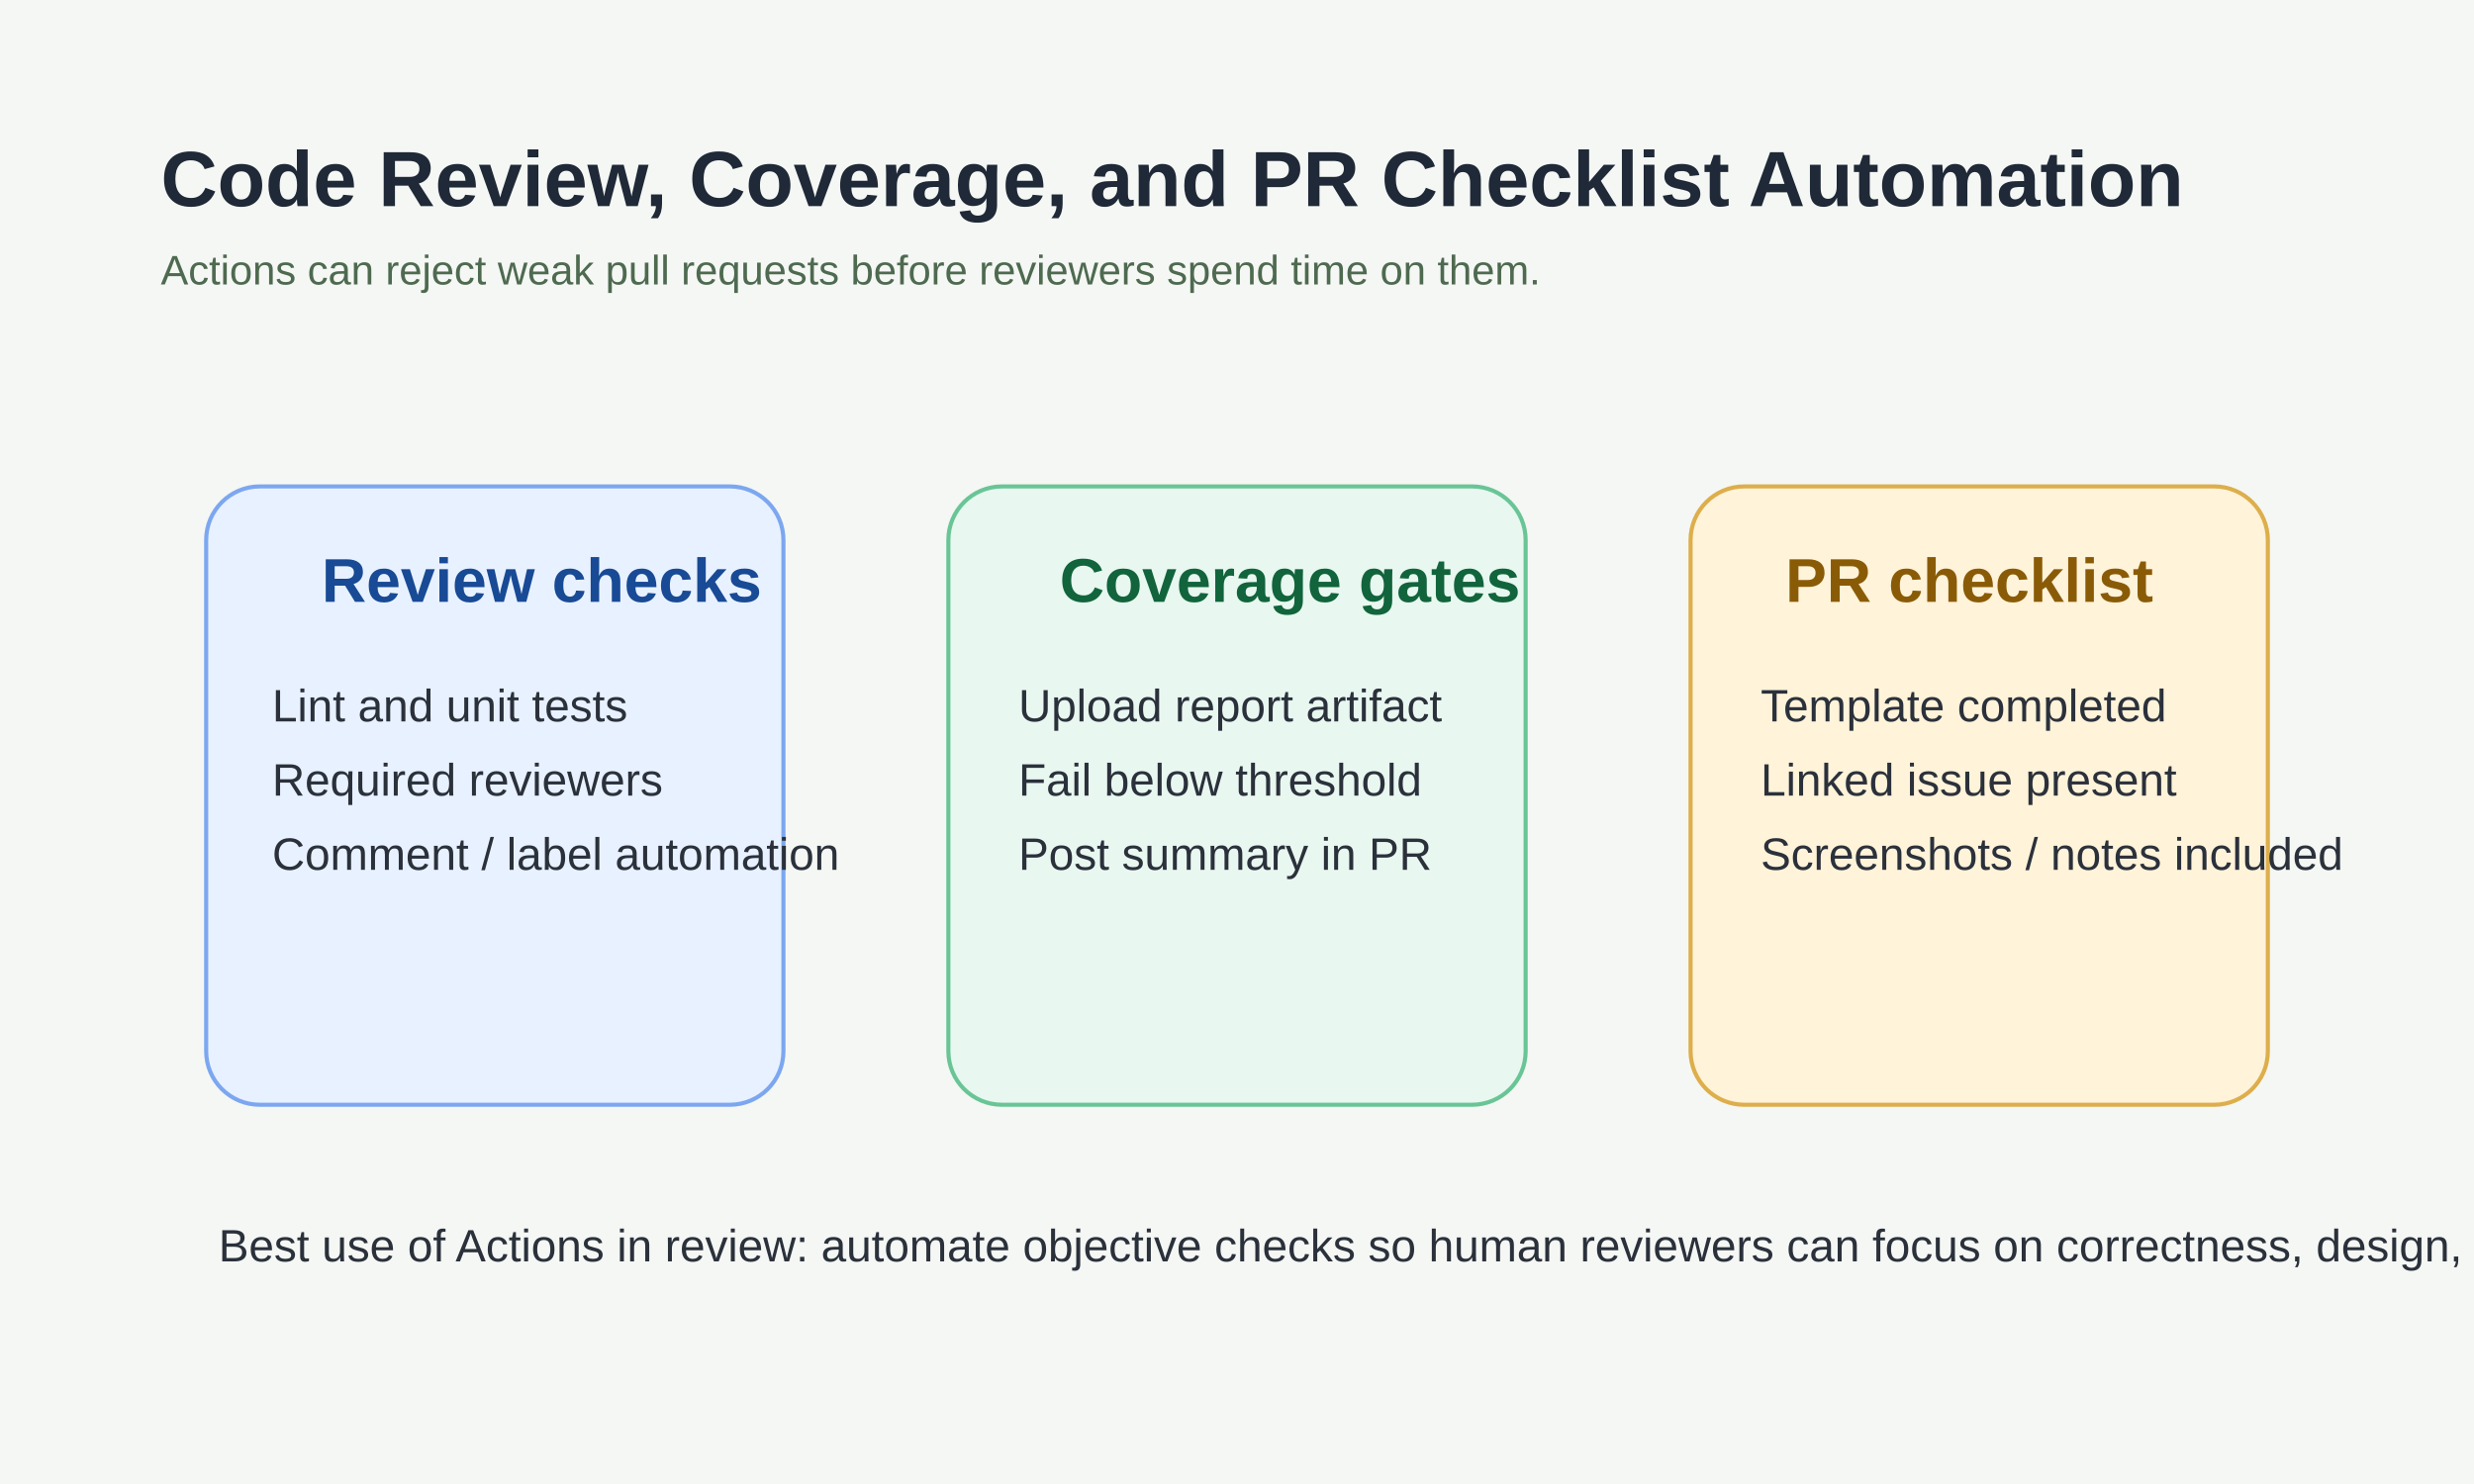
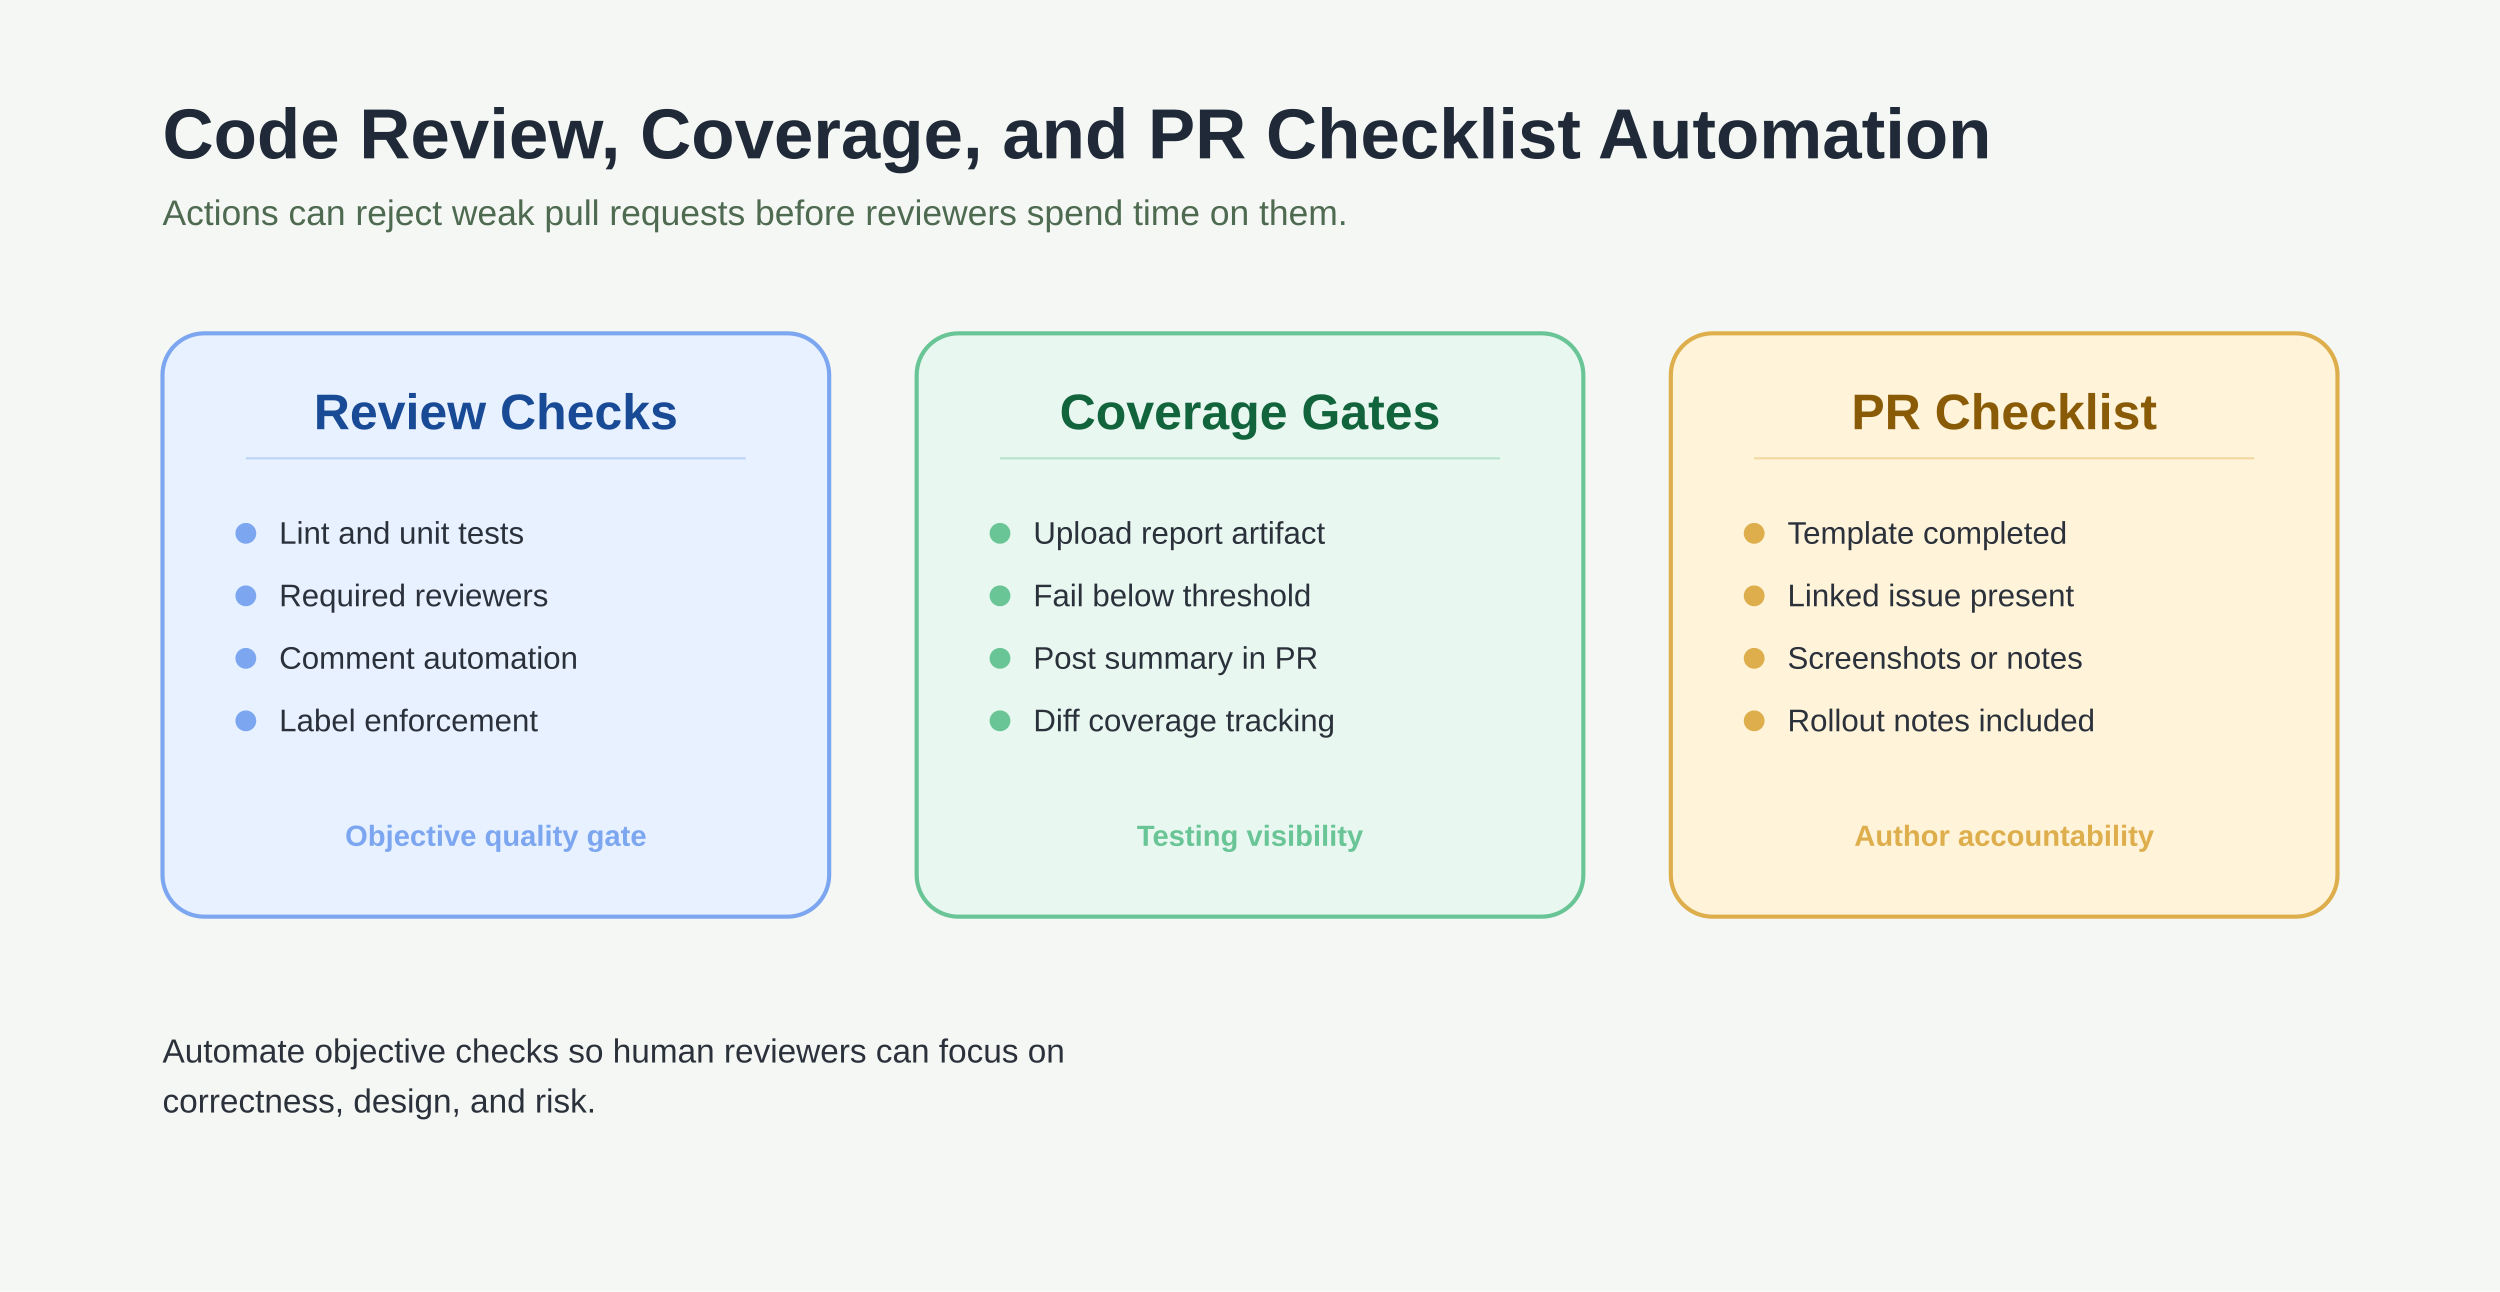
- <svg xmlns="http://www.w3.org/2000/svg" width="1200" height="720" viewBox="0 0 1200 720" fill="none">
-   <rect width="1200" height="720" fill="#F5F7F4" />
-   <text x="78" y="100" fill="#1F2937" font-size="38" font-family="Segoe UI, Arial, sans-serif" font-weight="700">Code Review, Coverage, and PR Checklist Automation</text>
-   <text x="78" y="138" fill="#4E6A50" font-size="20" font-family="Segoe UI, Arial, sans-serif">Actions can reject weak pull requests before reviewers spend time on them.</text>
-   <rect x="100" y="236" width="280" height="300" rx="26" fill="#E8F1FF" stroke="#7CA7F0" stroke-width="2" />
-   <text x="156" y="292" fill="#184A95" font-size="30" font-family="Segoe UI, Arial, sans-serif" font-weight="700">Review checks</text>
-   <text x="132" y="350" fill="#2B313B" font-size="22" font-family="Segoe UI, Arial, sans-serif">Lint and unit tests</text>
-   <text x="132" y="386" fill="#2B313B" font-size="22" font-family="Segoe UI, Arial, sans-serif">Required reviewers</text>
-   <text x="132" y="422" fill="#2B313B" font-size="22" font-family="Segoe UI, Arial, sans-serif">Comment / label automation</text>
-   <rect x="460" y="236" width="280" height="300" rx="26" fill="#E8F7F0" stroke="#69C596" stroke-width="2" />
-   <text x="514" y="292" fill="#11643B" font-size="30" font-family="Segoe UI, Arial, sans-serif" font-weight="700">Coverage gates</text>
-   <text x="494" y="350" fill="#2B313B" font-size="22" font-family="Segoe UI, Arial, sans-serif">Upload report artifact</text>
-   <text x="494" y="386" fill="#2B313B" font-size="22" font-family="Segoe UI, Arial, sans-serif">Fail below threshold</text>
-   <text x="494" y="422" fill="#2B313B" font-size="22" font-family="Segoe UI, Arial, sans-serif">Post summary in PR</text>
-   <rect x="820" y="236" width="280" height="300" rx="26" fill="#FFF3D9" stroke="#DDAE4B" stroke-width="2" />
-   <text x="866" y="292" fill="#8A5B07" font-size="30" font-family="Segoe UI, Arial, sans-serif" font-weight="700">PR checklist</text>
-   <text x="854" y="350" fill="#2B313B" font-size="22" font-family="Segoe UI, Arial, sans-serif">Template completed</text>
-   <text x="854" y="386" fill="#2B313B" font-size="22" font-family="Segoe UI, Arial, sans-serif">Linked issue present</text>
-   <text x="854" y="422" fill="#2B313B" font-size="22" font-family="Segoe UI, Arial, sans-serif">Screenshots / notes included</text>
-   <text x="106" y="612" fill="#2B313B" font-size="22" font-family="Segoe UI, Arial, sans-serif">Best use of Actions in review: automate objective checks so human reviewers can focus on correctness, design, and risk.</text>
+ <svg xmlns="http://www.w3.org/2000/svg" width="1200" height="620" viewBox="0 0 1200 620" fill="none">
+   <rect width="1200" height="620" fill="#F5F7F4" />
+   <text x="78" y="76" fill="#1F2937" font-size="34" font-family="Segoe UI, Arial, sans-serif" font-weight="700">Code Review, Coverage, and PR Checklist Automation</text>
+   <text x="78" y="108" fill="#4E6A50" font-size="17" font-family="Segoe UI, Arial, sans-serif">Actions can reject weak pull requests before reviewers spend time on them.</text>
+   <rect x="78" y="160" width="320" height="280" rx="20" fill="#E8F1FF" stroke="#7CA7F0" stroke-width="2" />
+   <text x="238" y="206" fill="#184A95" font-size="24" font-family="Segoe UI, Arial, sans-serif" font-weight="700" text-anchor="middle">Review Checks</text>
+   <line x1="118" y1="220" x2="358" y2="220" stroke="#7CA7F0" stroke-width="1" stroke-opacity="0.4" />
+   <circle cx="118" cy="256" r="5" fill="#7CA7F0" />
+   <text x="134" y="261" fill="#2B313B" font-size="15" font-family="Segoe UI, Arial, sans-serif">Lint and unit tests</text>
+   <circle cx="118" cy="286" r="5" fill="#7CA7F0" />
+   <text x="134" y="291" fill="#2B313B" font-size="15" font-family="Segoe UI, Arial, sans-serif">Required reviewers</text>
+   <circle cx="118" cy="316" r="5" fill="#7CA7F0" />
+   <text x="134" y="321" fill="#2B313B" font-size="15" font-family="Segoe UI, Arial, sans-serif">Comment automation</text>
+   <circle cx="118" cy="346" r="5" fill="#7CA7F0" />
+   <text x="134" y="351" fill="#2B313B" font-size="15" font-family="Segoe UI, Arial, sans-serif">Label enforcement</text>
+   <text x="238" y="406" fill="#7CA7F0" font-size="14" font-family="Segoe UI, Arial, sans-serif" font-weight="600" text-anchor="middle">Objective quality gate</text>
+   <rect x="440" y="160" width="320" height="280" rx="20" fill="#E8F7F0" stroke="#69C596" stroke-width="2" />
+   <text x="600" y="206" fill="#11643B" font-size="24" font-family="Segoe UI, Arial, sans-serif" font-weight="700" text-anchor="middle">Coverage Gates</text>
+   <line x1="480" y1="220" x2="720" y2="220" stroke="#69C596" stroke-width="1" stroke-opacity="0.4" />
+   <circle cx="480" cy="256" r="5" fill="#69C596" />
+   <text x="496" y="261" fill="#2B313B" font-size="15" font-family="Segoe UI, Arial, sans-serif">Upload report artifact</text>
+   <circle cx="480" cy="286" r="5" fill="#69C596" />
+   <text x="496" y="291" fill="#2B313B" font-size="15" font-family="Segoe UI, Arial, sans-serif">Fail below threshold</text>
+   <circle cx="480" cy="316" r="5" fill="#69C596" />
+   <text x="496" y="321" fill="#2B313B" font-size="15" font-family="Segoe UI, Arial, sans-serif">Post summary in PR</text>
+   <circle cx="480" cy="346" r="5" fill="#69C596" />
+   <text x="496" y="351" fill="#2B313B" font-size="15" font-family="Segoe UI, Arial, sans-serif">Diff coverage tracking</text>
+   <text x="600" y="406" fill="#69C596" font-size="14" font-family="Segoe UI, Arial, sans-serif" font-weight="600" text-anchor="middle">Testing visibility</text>
+   <rect x="802" y="160" width="320" height="280" rx="20" fill="#FFF3D9" stroke="#DDAE4B" stroke-width="2" />
+   <text x="962" y="206" fill="#8A5B07" font-size="24" font-family="Segoe UI, Arial, sans-serif" font-weight="700" text-anchor="middle">PR Checklist</text>
+   <line x1="842" y1="220" x2="1082" y2="220" stroke="#DDAE4B" stroke-width="1" stroke-opacity="0.4" />
+   <circle cx="842" cy="256" r="5" fill="#DDAE4B" />
+   <text x="858" y="261" fill="#2B313B" font-size="15" font-family="Segoe UI, Arial, sans-serif">Template completed</text>
+   <circle cx="842" cy="286" r="5" fill="#DDAE4B" />
+   <text x="858" y="291" fill="#2B313B" font-size="15" font-family="Segoe UI, Arial, sans-serif">Linked issue present</text>
+   <circle cx="842" cy="316" r="5" fill="#DDAE4B" />
+   <text x="858" y="321" fill="#2B313B" font-size="15" font-family="Segoe UI, Arial, sans-serif">Screenshots or notes</text>
+   <circle cx="842" cy="346" r="5" fill="#DDAE4B" />
+   <text x="858" y="351" fill="#2B313B" font-size="15" font-family="Segoe UI, Arial, sans-serif">Rollout notes included</text>
+   <text x="962" y="406" fill="#DDAE4B" font-size="14" font-family="Segoe UI, Arial, sans-serif" font-weight="600" text-anchor="middle">Author accountability</text>
+   <text x="78" y="510" fill="#2B313B" font-size="16" font-family="Segoe UI, Arial, sans-serif">Automate objective checks so human reviewers can focus on</text>
+   <text x="78" y="534" fill="#2B313B" font-size="16" font-family="Segoe UI, Arial, sans-serif">correctness, design, and risk.</text>
</svg>
